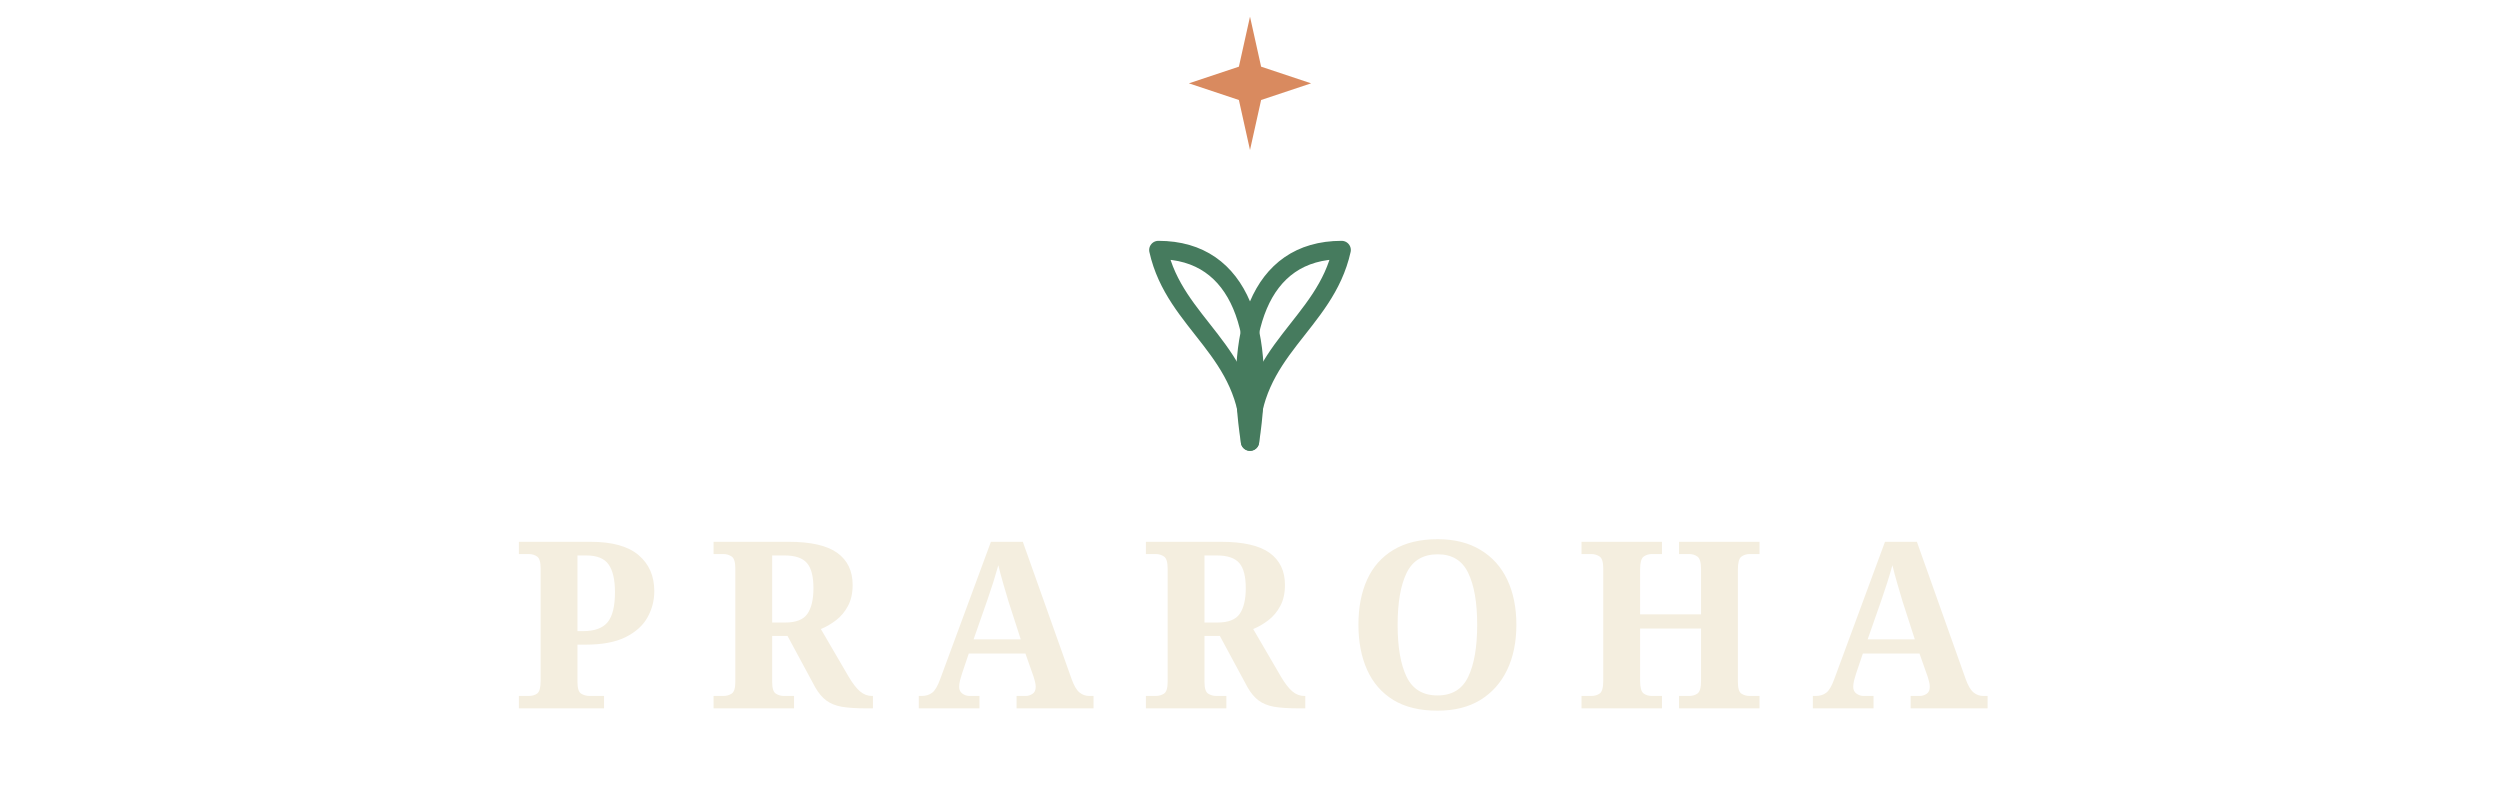
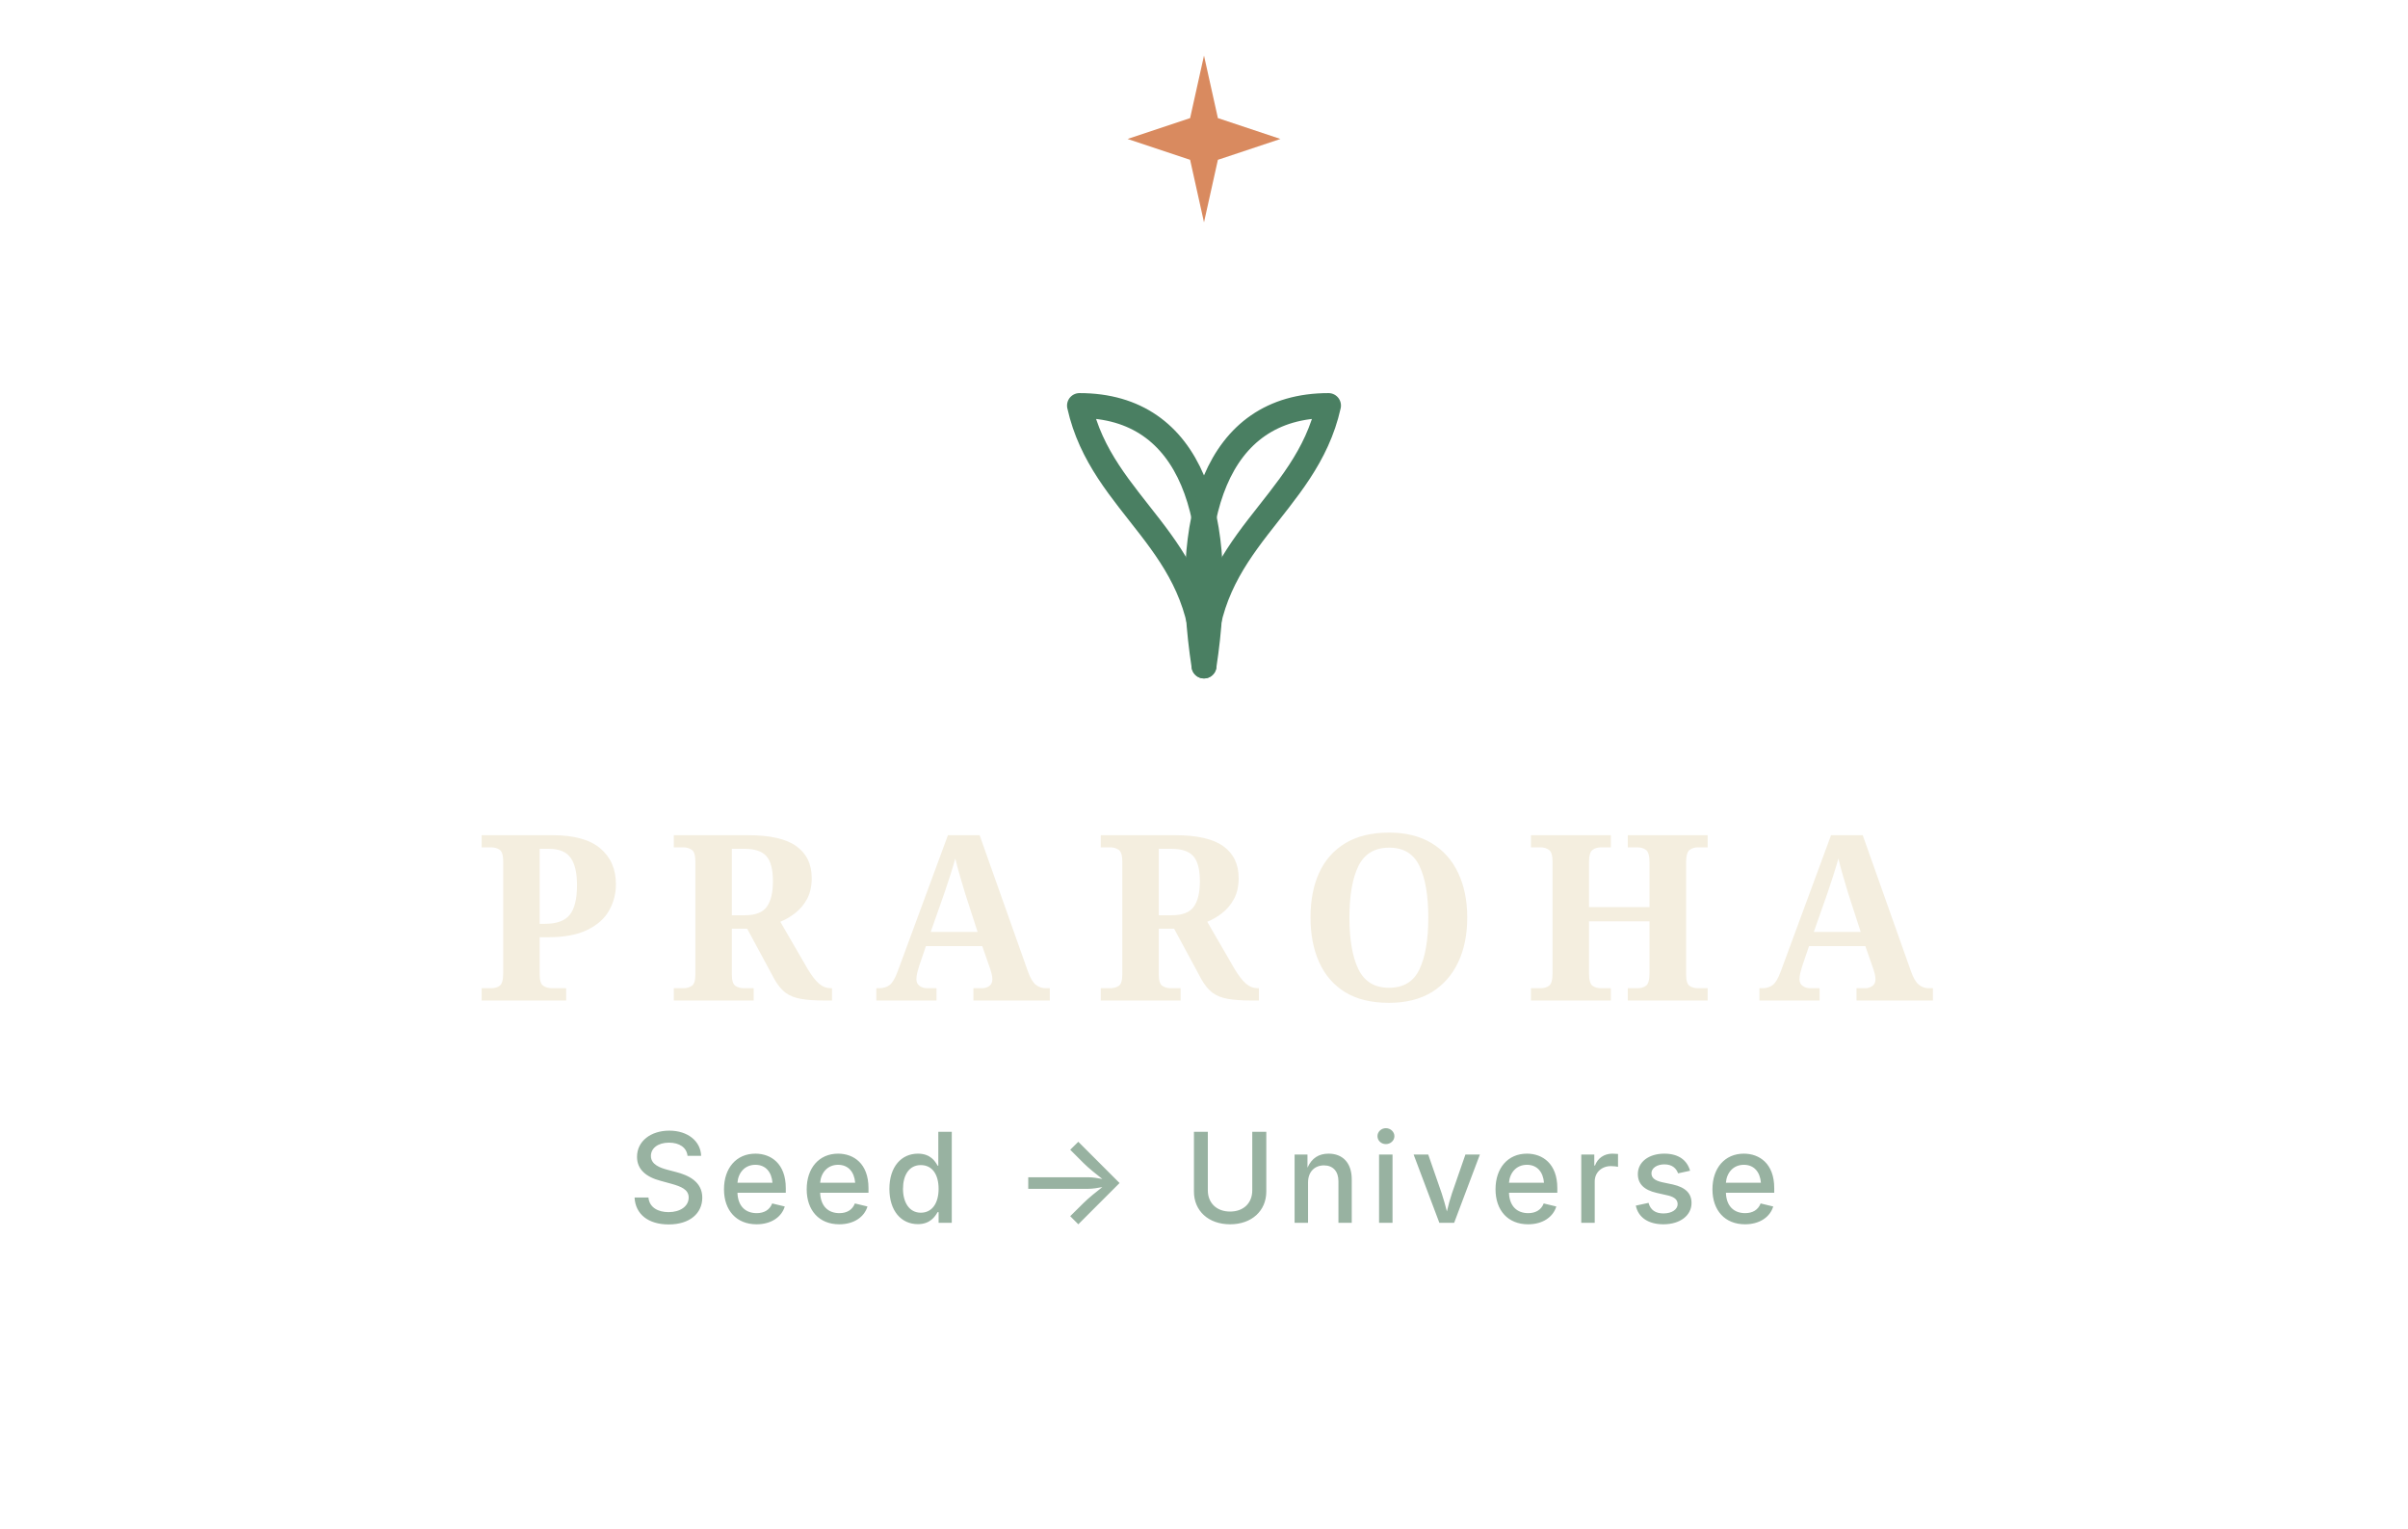
- <svg xmlns="http://www.w3.org/2000/svg" viewBox="0 0 300 96" width="300" height="96" fill="none">
-   <g transform="translate(142, 2) scale(0.6667)">
-     <path d="M12 0L14 9L23 12L14 15L12 24L10 15L1 12L10 9Z" fill="#D98A5F" />
+ <svg xmlns="http://www.w3.org/2000/svg" viewBox="0 0 260 165" width="260" height="165" fill="none">
+   <g transform="translate(121, 6)">
+     <svg width="18" height="18" viewBox="0 0 24 24" fill="#D98A5F">
+       <path d="M12 0L14 9L23 12L14 15L12 24L10 15L1 12L10 9Z" />
+     </svg>
  </g>
-   <g transform="translate(132, 22)">
-     <path d="M18 31 C 18 20, 9 17, 7 8 C 17 8, 20 18, 18 31 Z" stroke="#467B5E" stroke-width="2.2" stroke-linecap="round" stroke-linejoin="round" />
-     <path d="M18 31 C 18 20, 27 17, 29 8 C 19 8, 16 18, 18 31 Z" stroke="#467B5E" stroke-width="2.2" stroke-linecap="round" stroke-linejoin="round" />
+   <g transform="translate(108, 34)">
+     <svg width="44" height="44" viewBox="0 0 36 36" fill="none" stroke="#4A7F62" stroke-width="2.2" stroke-linecap="round" stroke-linejoin="round">
+       <path d="M18 31 C 18 20, 9 17, 7 8 C 17 8, 20 18, 18 31 Z" />
+       <path d="M18 31 C 18 20, 27 17, 29 8 C 19 8, 16 18, 18 31 Z" />
+     </svg>
  </g>
-   <text x="150" y="85" text-anchor="middle" font-family="'Cormorant Garamond', 'Georgia', serif" font-size="28" font-weight="700" letter-spacing="5.5" fill="#F4EEDF">PRAROHA</text>
+   <text x="130" y="108" text-anchor="middle" font-family="'Cormorant Garamond', Georgia, serif" font-size="25" font-weight="700" letter-spacing="4.8" fill="#F4EEDF">PRAROHA</text>
+   <text x="130" y="132" text-anchor="middle" font-family="Inter, system-ui, -apple-system, sans-serif" font-size="13.5" font-weight="500" letter-spacing="1" fill="#98B2A1">Seed → Universe</text>
</svg>
